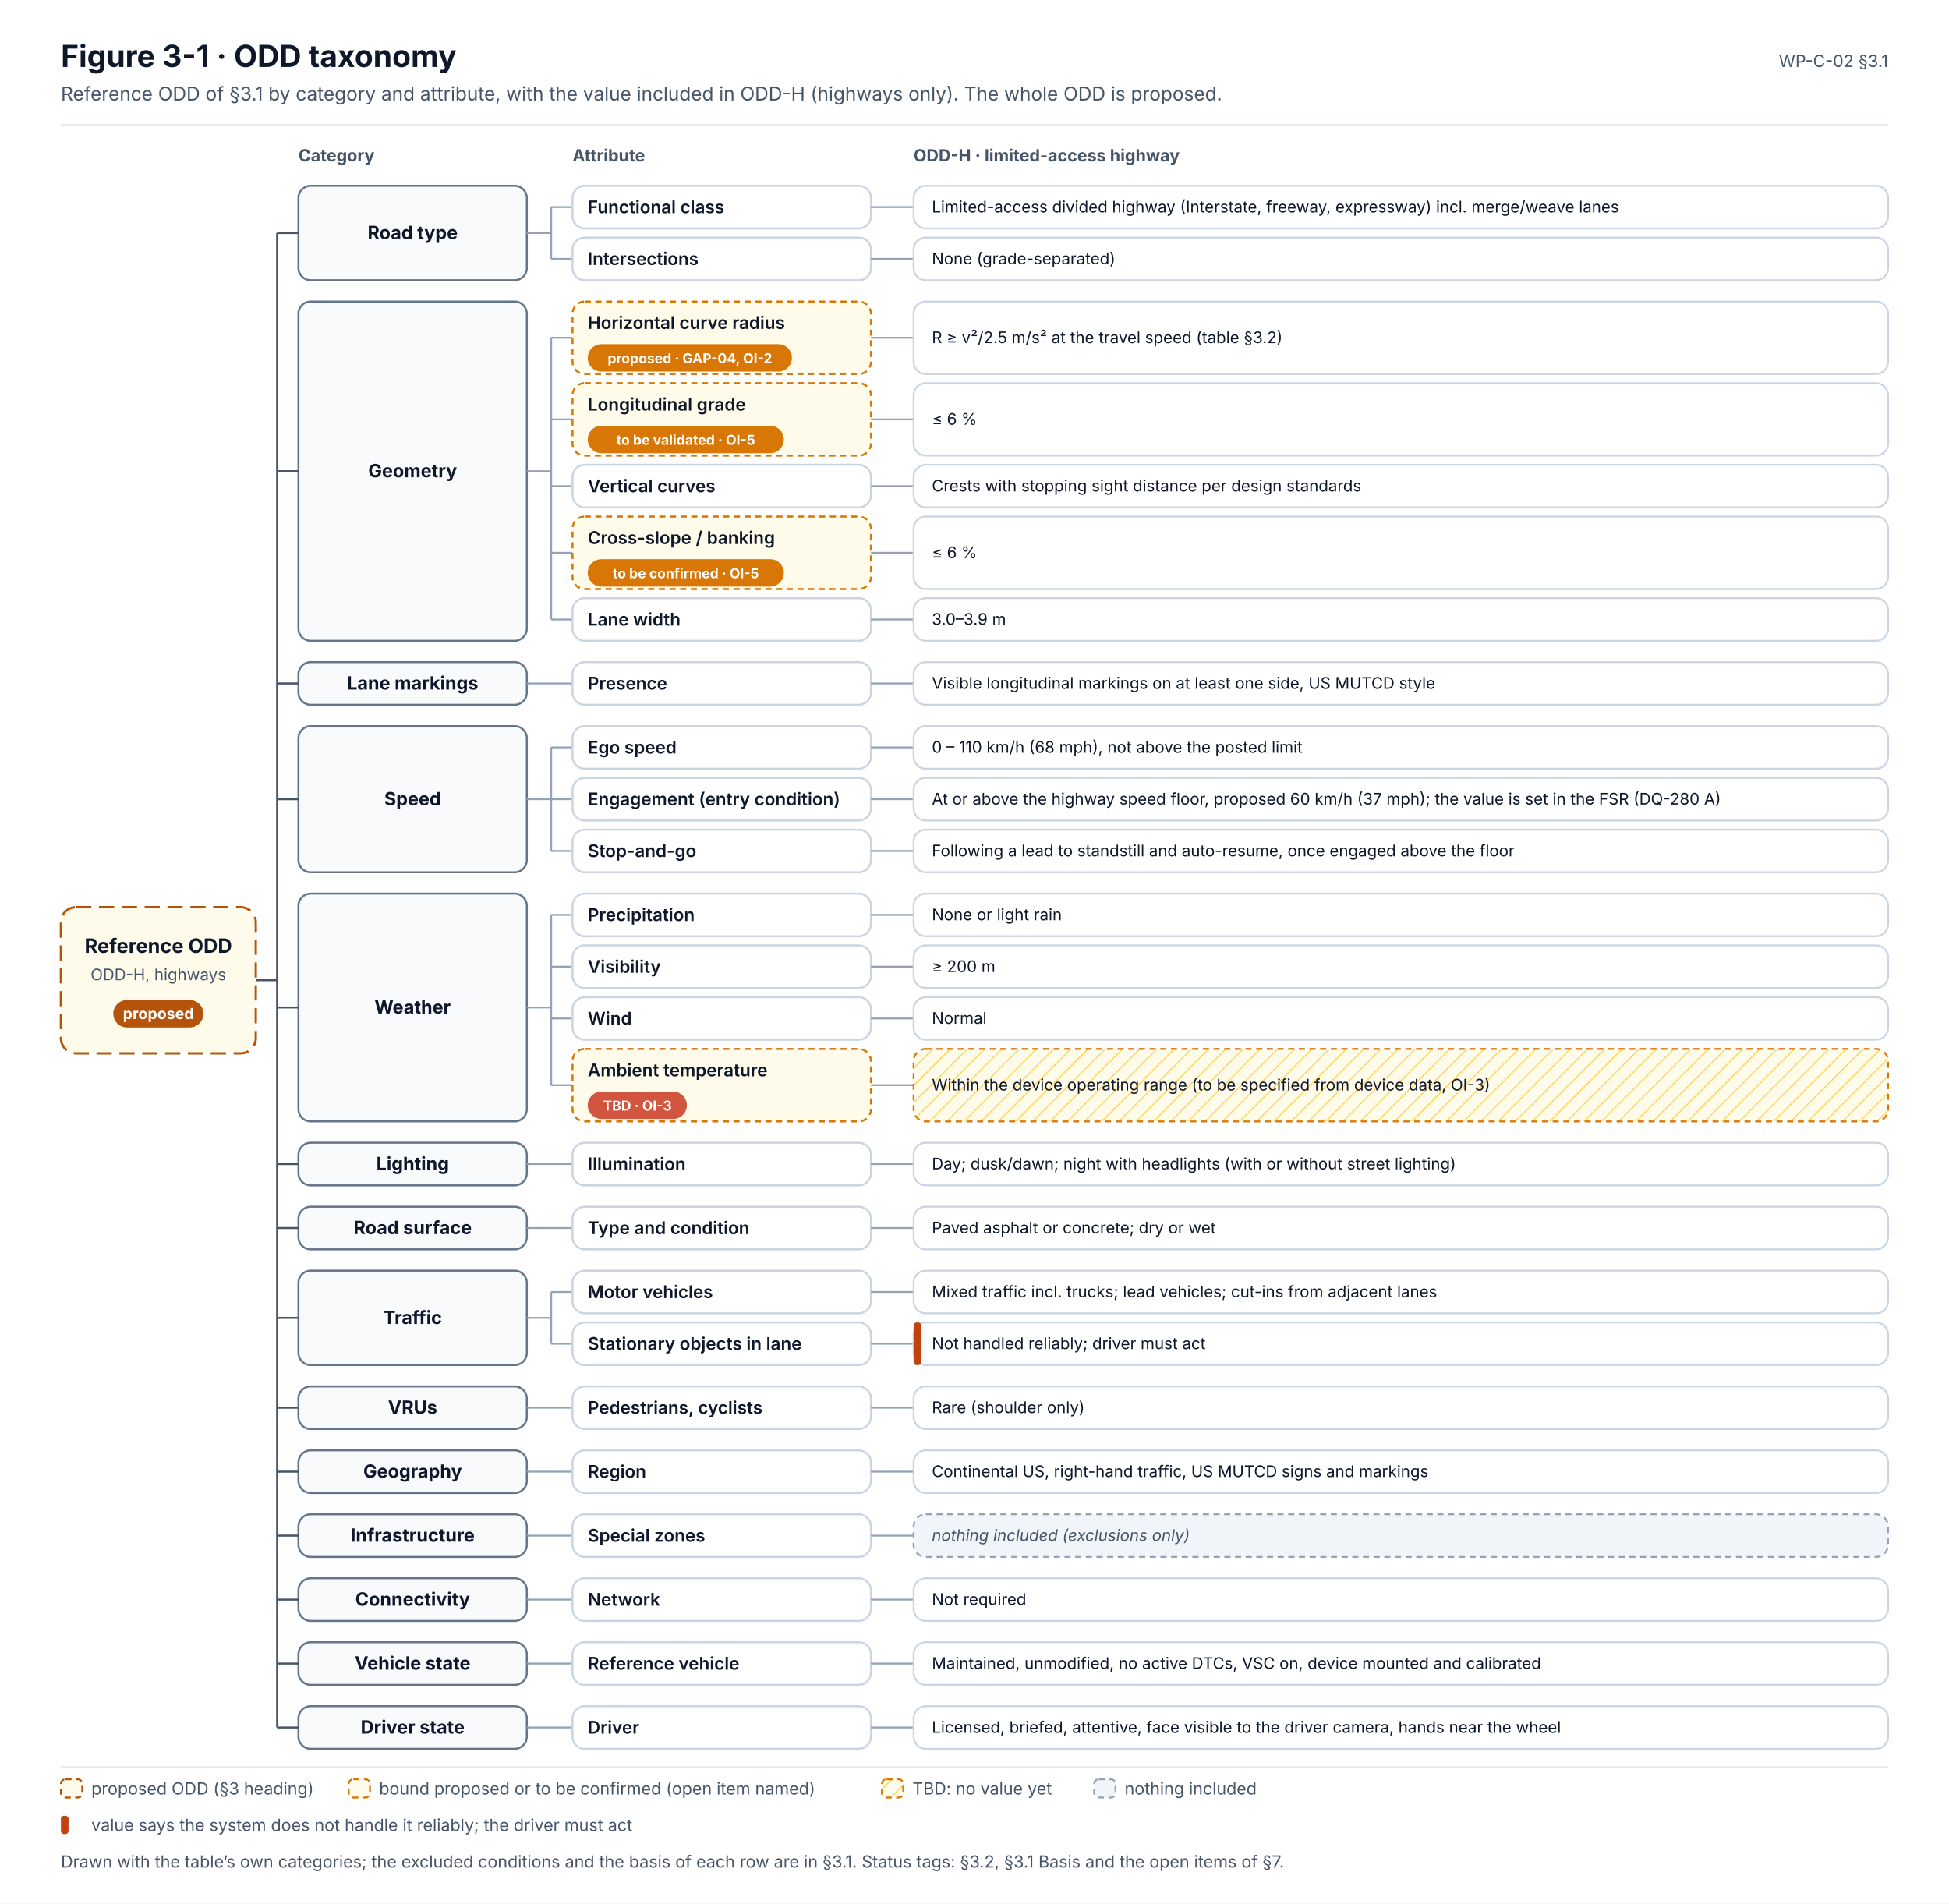
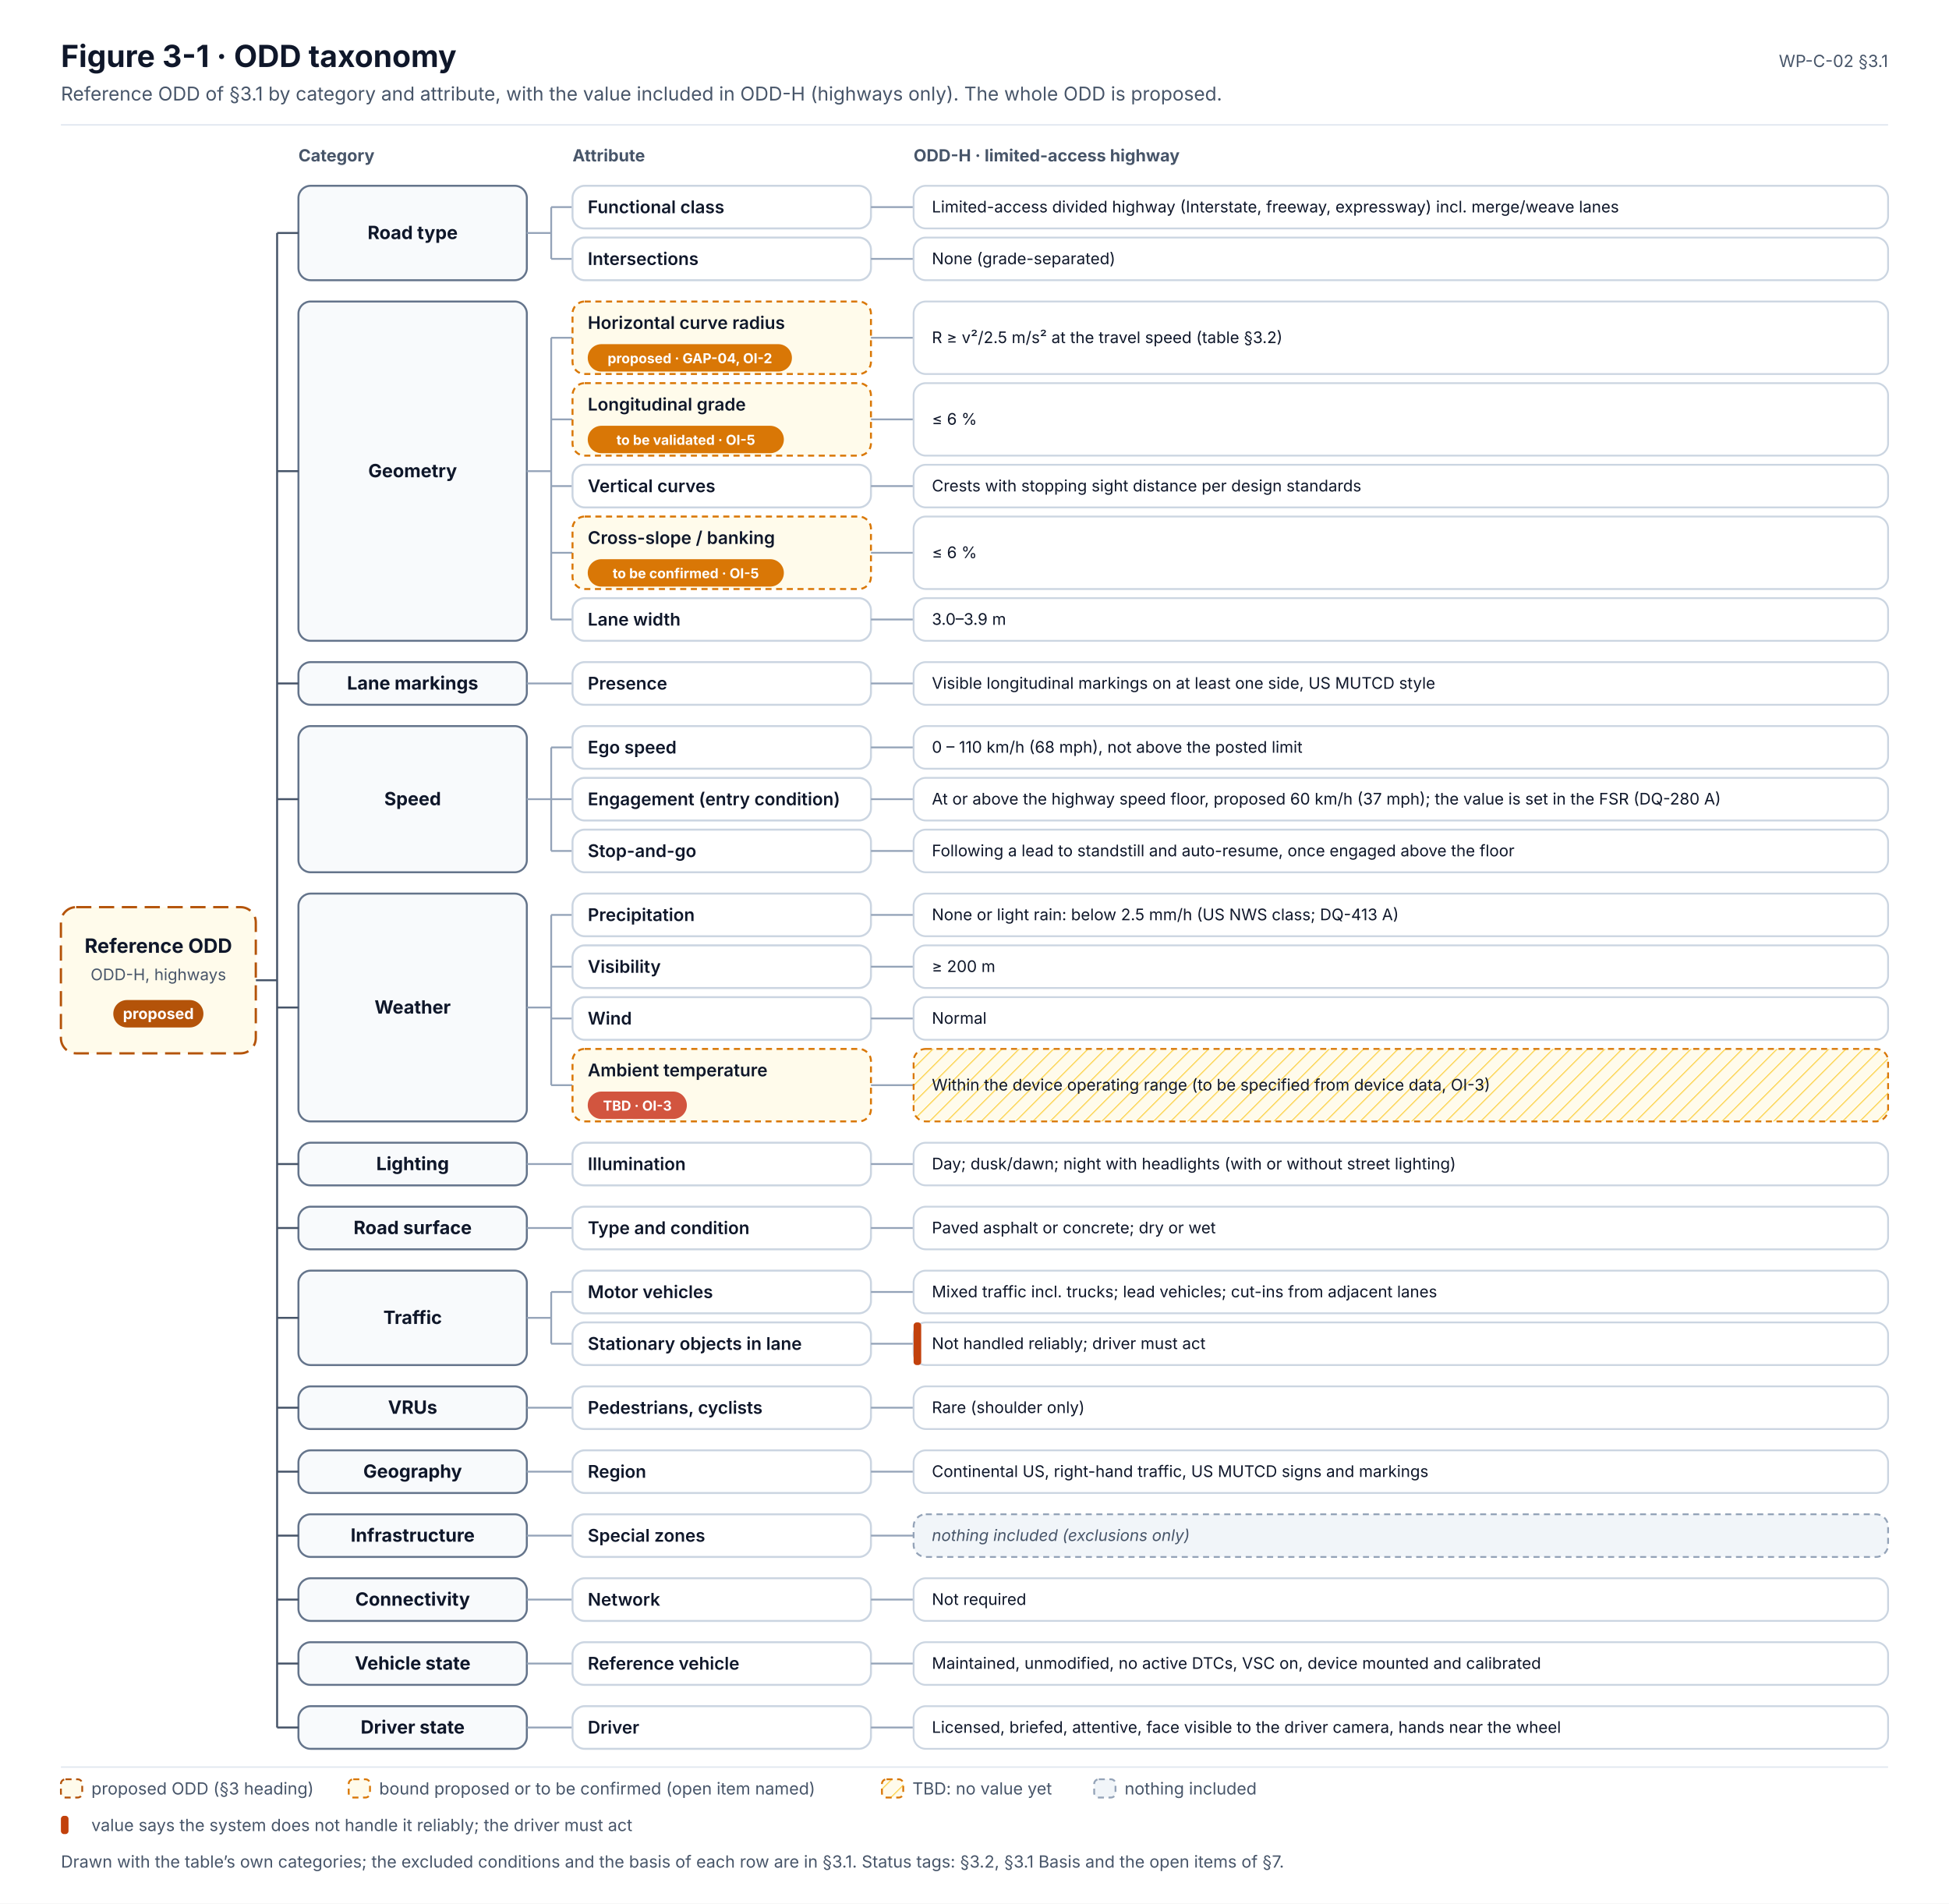
<svg xmlns="http://www.w3.org/2000/svg" width="1280" height="1250" viewBox="0 0 1280 1250" font-family="Inter, 'Segoe UI', Helvetica, Arial, sans-serif" role="img">
  <defs>
    <marker id="muted" viewBox="0 0 10 10" refX="9" refY="5" markerWidth="7" markerHeight="7" orient="auto-start-reverse">
      <path d="M0,0 L10,5 L0,10 z" fill="#475569" />
    </marker>
    <marker id="faint" viewBox="0 0 10 10" refX="9" refY="5" markerWidth="7" markerHeight="7" orient="auto-start-reverse">
      <path d="M0,0 L10,5 L0,10 z" fill="#94A3B8" />
    </marker>
    <marker id="amber" viewBox="0 0 10 10" refX="9" refY="5" markerWidth="7" markerHeight="7" orient="auto-start-reverse">
      <path d="M0,0 L10,5 L0,10 z" fill="#D97706" />
    </marker>
    <pattern id="hatch" patternUnits="userSpaceOnUse" width="8" height="8" patternTransform="rotate(45)">
      <line x1="0" y1="0" x2="0" y2="8" stroke="#94A3B8" stroke-width="1.2" />
    </pattern>
    <pattern id="hatch-amber" patternUnits="userSpaceOnUse" width="8" height="8" patternTransform="rotate(45)">
      <rect width="8" height="8" fill="#FFFBEB" />
      <line x1="0" y1="0" x2="0" y2="8" stroke="#FCD34D" stroke-width="1.4" />
    </pattern>
  </defs>
  <rect x="0" y="0" width="1280" height="1250" rx="0" fill="#FFFFFF" stroke="none" stroke-width="0" />
  <text x="40" y="44" font-size="20" fill="#0F172A" font-weight="700">Figure 3-1 · ODD taxonomy</text>
  <text x="40" y="66" font-size="12.5" fill="#475569">Reference ODD of §3.1 by category and attribute, with the value included in ODD-H (highways only). The whole ODD is proposed.</text>
  <text x="1240" y="44" font-size="11" fill="#475569" text-anchor="end">WP-C-02 §3.1</text>
  <line x1="40" y1="82" x2="1240" y2="82" stroke="#E2E8F0" stroke-width="1" />
  <text x="196" y="106" font-size="11" fill="#475569" font-weight="700">Category</text>
  <text x="376" y="106" font-size="11" fill="#475569" font-weight="700">Attribute</text>
  <text x="600" y="106" font-size="11" fill="#475569" font-weight="700">ODD-H · limited-access highway</text>
  <rect x="196" y="122" width="150" height="62" rx="8" fill="#F8FAFC" stroke="#64748B" stroke-width="1.3" />
  <text x="271" y="157" font-size="12" fill="#0F172A" font-weight="700" text-anchor="middle">Road type</text>
  <line x1="346" y1="153" x2="362" y2="153" stroke="#94A3B8" stroke-width="1.2" />
  <line x1="362" y1="136" x2="362" y2="170" stroke="#94A3B8" stroke-width="1.2" />
  <line x1="362" y1="136" x2="376" y2="136" stroke="#94A3B8" stroke-width="1.2" />
  <line x1="362" y1="170" x2="376" y2="170" stroke="#94A3B8" stroke-width="1.2" />
  <rect x="196" y="198" width="150" height="222.8" rx="8" fill="#F8FAFC" stroke="#64748B" stroke-width="1.3" />
  <text x="271" y="313.4" font-size="12" fill="#0F172A" font-weight="700" text-anchor="middle">Geometry</text>
  <line x1="346" y1="309.4" x2="362" y2="309.4" stroke="#94A3B8" stroke-width="1.2" />
  <line x1="362" y1="221.8" x2="362" y2="406.8" stroke="#94A3B8" stroke-width="1.2" />
  <line x1="362" y1="221.8" x2="376" y2="221.8" stroke="#94A3B8" stroke-width="1.2" />
  <line x1="362" y1="275.4" x2="376" y2="275.4" stroke="#94A3B8" stroke-width="1.2" />
  <line x1="362" y1="319.2" x2="376" y2="319.2" stroke="#94A3B8" stroke-width="1.2" />
  <line x1="362" y1="363" x2="376" y2="363" stroke="#94A3B8" stroke-width="1.2" />
  <line x1="362" y1="406.8" x2="376" y2="406.8" stroke="#94A3B8" stroke-width="1.2" />
  <rect x="196" y="434.8" width="150" height="28" rx="8" fill="#F8FAFC" stroke="#64748B" stroke-width="1.3" />
  <text x="271" y="452.8" font-size="12" fill="#0F172A" font-weight="700" text-anchor="middle">Lane markings</text>
  <line x1="346" y1="448.8" x2="376" y2="448.8" stroke="#94A3B8" stroke-width="1.2" />
  <rect x="196" y="476.8" width="150" height="96" rx="8" fill="#F8FAFC" stroke="#64748B" stroke-width="1.3" />
  <text x="271" y="528.8" font-size="12" fill="#0F172A" font-weight="700" text-anchor="middle">Speed</text>
  <line x1="346" y1="524.8" x2="362" y2="524.8" stroke="#94A3B8" stroke-width="1.2" />
  <line x1="362" y1="490.8" x2="362" y2="558.8" stroke="#94A3B8" stroke-width="1.2" />
  <line x1="362" y1="490.8" x2="376" y2="490.8" stroke="#94A3B8" stroke-width="1.2" />
  <line x1="362" y1="524.8" x2="376" y2="524.8" stroke="#94A3B8" stroke-width="1.2" />
  <line x1="362" y1="558.8" x2="376" y2="558.8" stroke="#94A3B8" stroke-width="1.2" />
  <rect x="196" y="586.8" width="150" height="149.6" rx="8" fill="#F8FAFC" stroke="#64748B" stroke-width="1.3" />
  <text x="271" y="665.6" font-size="12" fill="#0F172A" font-weight="700" text-anchor="middle">Weather</text>
  <line x1="346" y1="661.6" x2="362" y2="661.6" stroke="#94A3B8" stroke-width="1.2" />
  <line x1="362" y1="600.8" x2="362" y2="712.6" stroke="#94A3B8" stroke-width="1.2" />
  <line x1="362" y1="600.8" x2="376" y2="600.8" stroke="#94A3B8" stroke-width="1.2" />
  <line x1="362" y1="634.8" x2="376" y2="634.8" stroke="#94A3B8" stroke-width="1.2" />
  <line x1="362" y1="668.8" x2="376" y2="668.8" stroke="#94A3B8" stroke-width="1.2" />
  <line x1="362" y1="712.6" x2="376" y2="712.6" stroke="#94A3B8" stroke-width="1.2" />
  <rect x="196" y="750.4" width="150" height="28" rx="8" fill="#F8FAFC" stroke="#64748B" stroke-width="1.3" />
  <text x="271" y="768.4" font-size="12" fill="#0F172A" font-weight="700" text-anchor="middle">Lighting</text>
  <line x1="346" y1="764.4" x2="376" y2="764.4" stroke="#94A3B8" stroke-width="1.2" />
  <rect x="196" y="792.4" width="150" height="28" rx="8" fill="#F8FAFC" stroke="#64748B" stroke-width="1.3" />
  <text x="271" y="810.4" font-size="12" fill="#0F172A" font-weight="700" text-anchor="middle">Road surface</text>
  <line x1="346" y1="806.4" x2="376" y2="806.4" stroke="#94A3B8" stroke-width="1.2" />
  <rect x="196" y="834.4" width="150" height="62" rx="8" fill="#F8FAFC" stroke="#64748B" stroke-width="1.3" />
  <text x="271" y="869.4" font-size="12" fill="#0F172A" font-weight="700" text-anchor="middle">Traffic</text>
  <line x1="346" y1="865.4" x2="362" y2="865.4" stroke="#94A3B8" stroke-width="1.2" />
  <line x1="362" y1="848.4" x2="362" y2="882.4" stroke="#94A3B8" stroke-width="1.2" />
  <line x1="362" y1="848.4" x2="376" y2="848.4" stroke="#94A3B8" stroke-width="1.2" />
  <line x1="362" y1="882.4" x2="376" y2="882.4" stroke="#94A3B8" stroke-width="1.2" />
  <rect x="196" y="910.4" width="150" height="28" rx="8" fill="#F8FAFC" stroke="#64748B" stroke-width="1.3" />
  <text x="271" y="928.4" font-size="12" fill="#0F172A" font-weight="700" text-anchor="middle">VRUs</text>
  <line x1="346" y1="924.4" x2="376" y2="924.4" stroke="#94A3B8" stroke-width="1.2" />
  <rect x="196" y="952.4" width="150" height="28" rx="8" fill="#F8FAFC" stroke="#64748B" stroke-width="1.3" />
  <text x="271" y="970.4" font-size="12" fill="#0F172A" font-weight="700" text-anchor="middle">Geography</text>
  <line x1="346" y1="966.4" x2="376" y2="966.4" stroke="#94A3B8" stroke-width="1.2" />
  <rect x="196" y="994.4" width="150" height="28" rx="8" fill="#F8FAFC" stroke="#64748B" stroke-width="1.3" />
  <text x="271" y="1012.4" font-size="12" fill="#0F172A" font-weight="700" text-anchor="middle">Infrastructure</text>
  <line x1="346" y1="1008.4" x2="376" y2="1008.4" stroke="#94A3B8" stroke-width="1.2" />
  <rect x="196" y="1036.4" width="150" height="28" rx="8" fill="#F8FAFC" stroke="#64748B" stroke-width="1.3" />
  <text x="271" y="1054.4" font-size="12" fill="#0F172A" font-weight="700" text-anchor="middle">Connectivity</text>
  <line x1="346" y1="1050.4" x2="376" y2="1050.4" stroke="#94A3B8" stroke-width="1.2" />
  <rect x="196" y="1078.4" width="150" height="28" rx="8" fill="#F8FAFC" stroke="#64748B" stroke-width="1.3" />
  <text x="271" y="1096.4" font-size="12" fill="#0F172A" font-weight="700" text-anchor="middle">Vehicle state</text>
  <line x1="346" y1="1092.4" x2="376" y2="1092.4" stroke="#94A3B8" stroke-width="1.2" />
  <rect x="196" y="1120.4" width="150" height="28" rx="8" fill="#F8FAFC" stroke="#64748B" stroke-width="1.3" />
  <text x="271" y="1138.4" font-size="12" fill="#0F172A" font-weight="700" text-anchor="middle">Driver state</text>
  <line x1="346" y1="1134.4" x2="376" y2="1134.4" stroke="#94A3B8" stroke-width="1.2" />
  <rect x="376" y="122" width="196" height="28" rx="8" fill="#FFFFFF" stroke="#CBD5E1" stroke-width="1.3" />
  <text x="386" y="140" font-size="11.5" fill="#0F172A" font-weight="600">Functional class</text>
  <line x1="572" y1="136" x2="600" y2="136" stroke="#94A3B8" stroke-width="1.2" />
  <rect x="600" y="122" width="640" height="28" rx="8" fill="#FFFFFF" stroke="#CBD5E1" stroke-width="1.2" />
  <text x="612" y="139.5" font-size="10.5" fill="#0F172A">Limited-access divided highway (Interstate, freeway, expressway) incl. merge/weave lanes</text>
  <rect x="376" y="156" width="196" height="28" rx="8" fill="#FFFFFF" stroke="#CBD5E1" stroke-width="1.3" />
  <text x="386" y="174" font-size="11.5" fill="#0F172A" font-weight="600">Intersections</text>
  <line x1="572" y1="170" x2="600" y2="170" stroke="#94A3B8" stroke-width="1.2" />
  <rect x="600" y="156" width="640" height="28" rx="8" fill="#FFFFFF" stroke="#CBD5E1" stroke-width="1.2" />
  <text x="612" y="173.5" font-size="10.5" fill="#0F172A">None (grade-separated)</text>
  <rect x="376" y="198" width="196" height="47.6" rx="8" fill="#FFFBEB" stroke="#D97706" stroke-width="1.3" stroke-dasharray="4 3" />
  <text x="386" y="216" font-size="11.5" fill="#0F172A" font-weight="600">Horizontal curve radius</text>
  <rect x="386" y="226" width="134.1" height="18" rx="9" fill="#D97706" stroke="none" stroke-width="1.2" />
  <text x="453.1" y="238.5" font-size="9" fill="#FFFFFF" font-weight="700" text-anchor="middle">proposed · GAP-04, OI-2</text>
  <line x1="572" y1="221.8" x2="600" y2="221.8" stroke="#94A3B8" stroke-width="1.2" />
  <rect x="600" y="198" width="640" height="47.6" rx="8" fill="#FFFFFF" stroke="#CBD5E1" stroke-width="1.2" />
  <text x="612" y="225.3" font-size="10.5" fill="#0F172A">R ≥ v²/2.5 m/s² at the travel speed (table §3.2)</text>
  <rect x="376" y="251.6" width="196" height="47.6" rx="8" fill="#FFFBEB" stroke="#D97706" stroke-width="1.3" stroke-dasharray="4 3" />
  <text x="386" y="269.6" font-size="11.5" fill="#0F172A" font-weight="600">Longitudinal grade</text>
  <rect x="386" y="279.6" width="128.8" height="18" rx="9" fill="#D97706" stroke="none" stroke-width="1.2" />
  <text x="450.4" y="292.1" font-size="9" fill="#FFFFFF" font-weight="700" text-anchor="middle">to be validated · OI-5</text>
  <line x1="572" y1="275.4" x2="600" y2="275.4" stroke="#94A3B8" stroke-width="1.2" />
  <rect x="600" y="251.6" width="640" height="47.6" rx="8" fill="#FFFFFF" stroke="#CBD5E1" stroke-width="1.2" />
  <text x="612" y="278.9" font-size="10.5" fill="#0F172A">≤ 6 %</text>
  <rect x="376" y="305.2" width="196" height="28" rx="8" fill="#FFFFFF" stroke="#CBD5E1" stroke-width="1.3" />
  <text x="386" y="323.2" font-size="11.5" fill="#0F172A" font-weight="600">Vertical curves</text>
  <line x1="572" y1="319.2" x2="600" y2="319.2" stroke="#94A3B8" stroke-width="1.2" />
  <rect x="600" y="305.2" width="640" height="28" rx="8" fill="#FFFFFF" stroke="#CBD5E1" stroke-width="1.2" />
  <text x="612" y="322.7" font-size="10.5" fill="#0F172A">Crests with stopping sight distance per design standards</text>
  <rect x="376" y="339.2" width="196" height="47.6" rx="8" fill="#FFFBEB" stroke="#D97706" stroke-width="1.3" stroke-dasharray="4 3" />
  <text x="386" y="357.2" font-size="11.5" fill="#0F172A" font-weight="600">Cross-slope / banking</text>
  <rect x="386" y="367.2" width="128.8" height="18" rx="9" fill="#D97706" stroke="none" stroke-width="1.2" />
  <text x="450.4" y="379.7" font-size="9" fill="#FFFFFF" font-weight="700" text-anchor="middle">to be confirmed · OI-5</text>
  <line x1="572" y1="363" x2="600" y2="363" stroke="#94A3B8" stroke-width="1.2" />
  <rect x="600" y="339.2" width="640" height="47.6" rx="8" fill="#FFFFFF" stroke="#CBD5E1" stroke-width="1.2" />
  <text x="612" y="366.5" font-size="10.5" fill="#0F172A">≤ 6 %</text>
  <rect x="376" y="392.8" width="196" height="28" rx="8" fill="#FFFFFF" stroke="#CBD5E1" stroke-width="1.3" />
  <text x="386" y="410.8" font-size="11.5" fill="#0F172A" font-weight="600">Lane width</text>
  <line x1="572" y1="406.8" x2="600" y2="406.8" stroke="#94A3B8" stroke-width="1.2" />
  <rect x="600" y="392.8" width="640" height="28" rx="8" fill="#FFFFFF" stroke="#CBD5E1" stroke-width="1.2" />
  <text x="612" y="410.3" font-size="10.5" fill="#0F172A">3.0–3.9 m</text>
  <rect x="376" y="434.8" width="196" height="28" rx="8" fill="#FFFFFF" stroke="#CBD5E1" stroke-width="1.3" />
  <text x="386" y="452.8" font-size="11.5" fill="#0F172A" font-weight="600">Presence</text>
  <line x1="572" y1="448.8" x2="600" y2="448.8" stroke="#94A3B8" stroke-width="1.2" />
  <rect x="600" y="434.8" width="640" height="28" rx="8" fill="#FFFFFF" stroke="#CBD5E1" stroke-width="1.2" />
  <text x="612" y="452.3" font-size="10.5" fill="#0F172A">Visible longitudinal markings on at least one side, US MUTCD style</text>
  <rect x="376" y="476.8" width="196" height="28" rx="8" fill="#FFFFFF" stroke="#CBD5E1" stroke-width="1.3" />
  <text x="386" y="494.8" font-size="11.5" fill="#0F172A" font-weight="600">Ego speed</text>
  <line x1="572" y1="490.8" x2="600" y2="490.8" stroke="#94A3B8" stroke-width="1.2" />
  <rect x="600" y="476.8" width="640" height="28" rx="8" fill="#FFFFFF" stroke="#CBD5E1" stroke-width="1.2" />
  <text x="612" y="494.3" font-size="10.5" fill="#0F172A">0 – 110 km/h (68 mph), not above the posted limit</text>
  <rect x="376" y="510.8" width="196" height="28" rx="8" fill="#FFFFFF" stroke="#CBD5E1" stroke-width="1.3" />
  <text x="386" y="528.8" font-size="11.5" fill="#0F172A" font-weight="600">Engagement (entry condition)</text>
  <line x1="572" y1="524.8" x2="600" y2="524.8" stroke="#94A3B8" stroke-width="1.2" />
  <rect x="600" y="510.8" width="640" height="28" rx="8" fill="#FFFFFF" stroke="#CBD5E1" stroke-width="1.2" />
  <text x="612" y="528.3" font-size="10.5" fill="#0F172A">At or above the highway speed floor, proposed 60 km/h (37 mph); the value is set in the FSR (DQ-280 A)</text>
  <rect x="376" y="544.8" width="196" height="28" rx="8" fill="#FFFFFF" stroke="#CBD5E1" stroke-width="1.3" />
  <text x="386" y="562.8" font-size="11.5" fill="#0F172A" font-weight="600">Stop-and-go</text>
  <line x1="572" y1="558.8" x2="600" y2="558.8" stroke="#94A3B8" stroke-width="1.2" />
  <rect x="600" y="544.8" width="640" height="28" rx="8" fill="#FFFFFF" stroke="#CBD5E1" stroke-width="1.2" />
  <text x="612" y="562.3" font-size="10.5" fill="#0F172A">Following a lead to standstill and auto-resume, once engaged above the floor</text>
  <rect x="376" y="586.8" width="196" height="28" rx="8" fill="#FFFFFF" stroke="#CBD5E1" stroke-width="1.3" />
  <text x="386" y="604.8" font-size="11.5" fill="#0F172A" font-weight="600">Precipitation</text>
  <line x1="572" y1="600.8" x2="600" y2="600.8" stroke="#94A3B8" stroke-width="1.2" />
  <rect x="600" y="586.8" width="640" height="28" rx="8" fill="#FFFFFF" stroke="#CBD5E1" stroke-width="1.2" />
-   <text x="612" y="604.3" font-size="10.5" fill="#0F172A">None or light rain</text>
+   <text x="612" y="604.3" font-size="10.5" fill="#0F172A">None or light rain: below 2.5 mm/h (US NWS class; DQ-413 A)</text>
  <rect x="376" y="620.8" width="196" height="28" rx="8" fill="#FFFFFF" stroke="#CBD5E1" stroke-width="1.3" />
  <text x="386" y="638.8" font-size="11.5" fill="#0F172A" font-weight="600">Visibility</text>
  <line x1="572" y1="634.8" x2="600" y2="634.8" stroke="#94A3B8" stroke-width="1.2" />
  <rect x="600" y="620.8" width="640" height="28" rx="8" fill="#FFFFFF" stroke="#CBD5E1" stroke-width="1.2" />
  <text x="612" y="638.3" font-size="10.5" fill="#0F172A">≥ 200 m</text>
  <rect x="376" y="654.8" width="196" height="28" rx="8" fill="#FFFFFF" stroke="#CBD5E1" stroke-width="1.3" />
  <text x="386" y="672.8" font-size="11.5" fill="#0F172A" font-weight="600">Wind</text>
  <line x1="572" y1="668.8" x2="600" y2="668.8" stroke="#94A3B8" stroke-width="1.2" />
  <rect x="600" y="654.8" width="640" height="28" rx="8" fill="#FFFFFF" stroke="#CBD5E1" stroke-width="1.2" />
  <text x="612" y="672.3" font-size="10.5" fill="#0F172A">Normal</text>
  <rect x="376" y="688.8" width="196" height="47.6" rx="8" fill="#FFFBEB" stroke="#D97706" stroke-width="1.3" stroke-dasharray="4 3" />
  <text x="386" y="706.8" font-size="11.5" fill="#0F172A" font-weight="600">Ambient temperature</text>
  <rect x="386" y="716.8" width="65.1" height="18" rx="9" fill="#D2553F" stroke="none" stroke-width="1.2" />
  <text x="418.6" y="729.3" font-size="9" fill="#FFFFFF" font-weight="700" text-anchor="middle">TBD · OI-3</text>
  <line x1="572" y1="712.6" x2="600" y2="712.6" stroke="#94A3B8" stroke-width="1.2" />
  <rect x="600" y="688.8" width="640" height="47.6" rx="8" fill="url(#hatch-amber)" stroke="#D97706" stroke-width="1.2" stroke-dasharray="4 3" />
  <text x="612" y="716.1" font-size="10.5" fill="#0F172A">Within the device operating range (to be specified from device data, OI-3)</text>
  <rect x="376" y="750.4" width="196" height="28" rx="8" fill="#FFFFFF" stroke="#CBD5E1" stroke-width="1.3" />
  <text x="386" y="768.4" font-size="11.5" fill="#0F172A" font-weight="600">Illumination</text>
  <line x1="572" y1="764.4" x2="600" y2="764.4" stroke="#94A3B8" stroke-width="1.2" />
  <rect x="600" y="750.4" width="640" height="28" rx="8" fill="#FFFFFF" stroke="#CBD5E1" stroke-width="1.2" />
  <text x="612" y="767.9" font-size="10.5" fill="#0F172A">Day; dusk/dawn; night with headlights (with or without street lighting)</text>
  <rect x="376" y="792.4" width="196" height="28" rx="8" fill="#FFFFFF" stroke="#CBD5E1" stroke-width="1.3" />
  <text x="386" y="810.4" font-size="11.5" fill="#0F172A" font-weight="600">Type and condition</text>
  <line x1="572" y1="806.4" x2="600" y2="806.4" stroke="#94A3B8" stroke-width="1.2" />
  <rect x="600" y="792.4" width="640" height="28" rx="8" fill="#FFFFFF" stroke="#CBD5E1" stroke-width="1.2" />
  <text x="612" y="809.9" font-size="10.5" fill="#0F172A">Paved asphalt or concrete; dry or wet</text>
  <rect x="376" y="834.4" width="196" height="28" rx="8" fill="#FFFFFF" stroke="#CBD5E1" stroke-width="1.3" />
  <text x="386" y="852.4" font-size="11.5" fill="#0F172A" font-weight="600">Motor vehicles</text>
  <line x1="572" y1="848.4" x2="600" y2="848.4" stroke="#94A3B8" stroke-width="1.2" />
  <rect x="600" y="834.4" width="640" height="28" rx="8" fill="#FFFFFF" stroke="#CBD5E1" stroke-width="1.2" />
  <text x="612" y="851.9" font-size="10.5" fill="#0F172A">Mixed traffic incl. trucks; lead vehicles; cut-ins from adjacent lanes</text>
  <rect x="376" y="868.4" width="196" height="28" rx="8" fill="#FFFFFF" stroke="#CBD5E1" stroke-width="1.3" />
  <text x="386" y="886.4" font-size="11.5" fill="#0F172A" font-weight="600">Stationary objects in lane</text>
  <line x1="572" y1="882.4" x2="600" y2="882.4" stroke="#94A3B8" stroke-width="1.2" />
  <rect x="600" y="868.4" width="640" height="28" rx="8" fill="#FFFFFF" stroke="#CBD5E1" stroke-width="1.2" />
  <rect x="600" y="868.4" width="5" height="28" rx="2" fill="#C2410C" stroke="none" stroke-width="1.2" />
  <text x="612" y="885.9" font-size="10.5" fill="#0F172A">Not handled reliably; driver must act</text>
  <rect x="376" y="910.4" width="196" height="28" rx="8" fill="#FFFFFF" stroke="#CBD5E1" stroke-width="1.3" />
  <text x="386" y="928.4" font-size="11.5" fill="#0F172A" font-weight="600">Pedestrians, cyclists</text>
  <line x1="572" y1="924.4" x2="600" y2="924.4" stroke="#94A3B8" stroke-width="1.2" />
  <rect x="600" y="910.4" width="640" height="28" rx="8" fill="#FFFFFF" stroke="#CBD5E1" stroke-width="1.2" />
  <text x="612" y="927.9" font-size="10.5" fill="#0F172A">Rare (shoulder only)</text>
  <rect x="376" y="952.4" width="196" height="28" rx="8" fill="#FFFFFF" stroke="#CBD5E1" stroke-width="1.3" />
  <text x="386" y="970.4" font-size="11.5" fill="#0F172A" font-weight="600">Region</text>
  <line x1="572" y1="966.4" x2="600" y2="966.4" stroke="#94A3B8" stroke-width="1.2" />
  <rect x="600" y="952.4" width="640" height="28" rx="8" fill="#FFFFFF" stroke="#CBD5E1" stroke-width="1.2" />
  <text x="612" y="969.9" font-size="10.5" fill="#0F172A">Continental US, right-hand traffic, US MUTCD signs and markings</text>
  <rect x="376" y="994.4" width="196" height="28" rx="8" fill="#FFFFFF" stroke="#CBD5E1" stroke-width="1.3" />
  <text x="386" y="1012.4" font-size="11.5" fill="#0F172A" font-weight="600">Special zones</text>
  <line x1="572" y1="1008.4" x2="600" y2="1008.4" stroke="#94A3B8" stroke-width="1.2" />
  <rect x="600" y="994.4" width="640" height="28" rx="8" fill="#F1F5F9" stroke="#94A3B8" stroke-width="1.2" stroke-dasharray="4 3" />
  <text x="612" y="1011.9" font-size="10.5" fill="#475569" font-style="italic">nothing included (exclusions only)</text>
  <rect x="376" y="1036.4" width="196" height="28" rx="8" fill="#FFFFFF" stroke="#CBD5E1" stroke-width="1.3" />
  <text x="386" y="1054.4" font-size="11.5" fill="#0F172A" font-weight="600">Network</text>
  <line x1="572" y1="1050.4" x2="600" y2="1050.4" stroke="#94A3B8" stroke-width="1.2" />
  <rect x="600" y="1036.4" width="640" height="28" rx="8" fill="#FFFFFF" stroke="#CBD5E1" stroke-width="1.2" />
  <text x="612" y="1053.9" font-size="10.5" fill="#0F172A">Not required</text>
  <rect x="376" y="1078.4" width="196" height="28" rx="8" fill="#FFFFFF" stroke="#CBD5E1" stroke-width="1.3" />
  <text x="386" y="1096.4" font-size="11.5" fill="#0F172A" font-weight="600">Reference vehicle</text>
  <line x1="572" y1="1092.4" x2="600" y2="1092.4" stroke="#94A3B8" stroke-width="1.2" />
  <rect x="600" y="1078.4" width="640" height="28" rx="8" fill="#FFFFFF" stroke="#CBD5E1" stroke-width="1.2" />
  <text x="612" y="1095.9" font-size="10.5" fill="#0F172A">Maintained, unmodified, no active DTCs, VSC on, device mounted and calibrated</text>
  <rect x="376" y="1120.4" width="196" height="28" rx="8" fill="#FFFFFF" stroke="#CBD5E1" stroke-width="1.3" />
  <text x="386" y="1138.4" font-size="11.5" fill="#0F172A" font-weight="600">Driver</text>
  <line x1="572" y1="1134.4" x2="600" y2="1134.4" stroke="#94A3B8" stroke-width="1.2" />
  <rect x="600" y="1120.4" width="640" height="28" rx="8" fill="#FFFFFF" stroke="#CBD5E1" stroke-width="1.2" />
  <text x="612" y="1137.9" font-size="10.5" fill="#0F172A">Licensed, briefed, attentive, face visible to the driver camera, hands near the wheel</text>
  <line x1="182" y1="153" x2="182" y2="1134.4" stroke="#475569" stroke-width="1.3" />
  <line x1="168" y1="643.7" x2="182" y2="643.7" stroke="#475569" stroke-width="1.3" />
  <line x1="182" y1="153" x2="196" y2="153" stroke="#475569" stroke-width="1.3" />
  <line x1="182" y1="309.4" x2="196" y2="309.4" stroke="#475569" stroke-width="1.3" />
  <line x1="182" y1="448.8" x2="196" y2="448.8" stroke="#475569" stroke-width="1.3" />
  <line x1="182" y1="524.8" x2="196" y2="524.8" stroke="#475569" stroke-width="1.3" />
  <line x1="182" y1="661.6" x2="196" y2="661.6" stroke="#475569" stroke-width="1.3" />
  <line x1="182" y1="764.4" x2="196" y2="764.4" stroke="#475569" stroke-width="1.3" />
  <line x1="182" y1="806.4" x2="196" y2="806.4" stroke="#475569" stroke-width="1.3" />
  <line x1="182" y1="865.4" x2="196" y2="865.4" stroke="#475569" stroke-width="1.3" />
  <line x1="182" y1="924.4" x2="196" y2="924.4" stroke="#475569" stroke-width="1.3" />
  <line x1="182" y1="966.4" x2="196" y2="966.4" stroke="#475569" stroke-width="1.3" />
  <line x1="182" y1="1008.4" x2="196" y2="1008.4" stroke="#475569" stroke-width="1.3" />
  <line x1="182" y1="1050.4" x2="196" y2="1050.4" stroke="#475569" stroke-width="1.3" />
  <line x1="182" y1="1092.4" x2="196" y2="1092.4" stroke="#475569" stroke-width="1.3" />
  <line x1="182" y1="1134.4" x2="196" y2="1134.4" stroke="#475569" stroke-width="1.3" />
  <rect x="40" y="595.7" width="128" height="96" rx="10" fill="#FFFBEB" stroke="#B45309" stroke-width="1.5" stroke-dasharray="10 5" />
  <text x="104" y="625.7" font-size="13" fill="#0F172A" font-weight="700" text-anchor="middle">Reference ODD</text>
  <text x="104" y="643.7" font-size="10.5" fill="#475569" text-anchor="middle">ODD-H, highways</text>
  <rect x="74.4" y="656.7" width="59.2" height="18" rx="9" fill="#B45309" stroke="none" stroke-width="1.2" />
  <text x="104" y="669.2" font-size="10" fill="#FFFFFF" font-weight="700" text-anchor="middle">proposed</text>
  <line x1="40" y1="1160.4" x2="1240" y2="1160.4" stroke="#E2E8F0" stroke-width="1" />
  <rect x="40" y="1168.4" width="14" height="12" rx="3" fill="#FFFBEB" stroke="#B45309" stroke-width="1.2" stroke-dasharray="4 3" />
  <text x="60" y="1178.4" font-size="11" fill="#475569">proposed ODD (§3 heading)</text>
  <rect x="229" y="1168.4" width="14" height="12" rx="3" fill="#FFFBEB" stroke="#D97706" stroke-width="1.2" stroke-dasharray="4 3" />
  <text x="249" y="1178.4" font-size="11" fill="#475569">bound proposed or to be confirmed (open item named)</text>
  <rect x="579.2" y="1168.4" width="14" height="12" rx="3" fill="url(#hatch-amber)" stroke="#D97706" stroke-width="1.2" stroke-dasharray="4 3" />
  <text x="599.2" y="1178.4" font-size="11" fill="#475569">TBD: no value yet</text>
  <rect x="718.6" y="1168.4" width="14" height="12" rx="3" fill="#F1F5F9" stroke="#94A3B8" stroke-width="1.2" stroke-dasharray="4 3" />
  <text x="738.6" y="1178.4" font-size="11" fill="#475569">nothing included</text>
  <rect x="40" y="1192.4" width="5" height="12" rx="2" fill="#C2410C" stroke="none" stroke-width="1.2" />
  <text x="60" y="1202.4" font-size="11" fill="#475569">value says the system does not handle it reliably; the driver must act</text>
  <text x="40" y="1226.4" font-size="11" fill="#475569">Drawn with the table’s own categories; the excluded conditions and the basis of each row are in §3.1. Status tags: §3.2, §3.1 Basis and the open items of §7.</text>
</svg>
